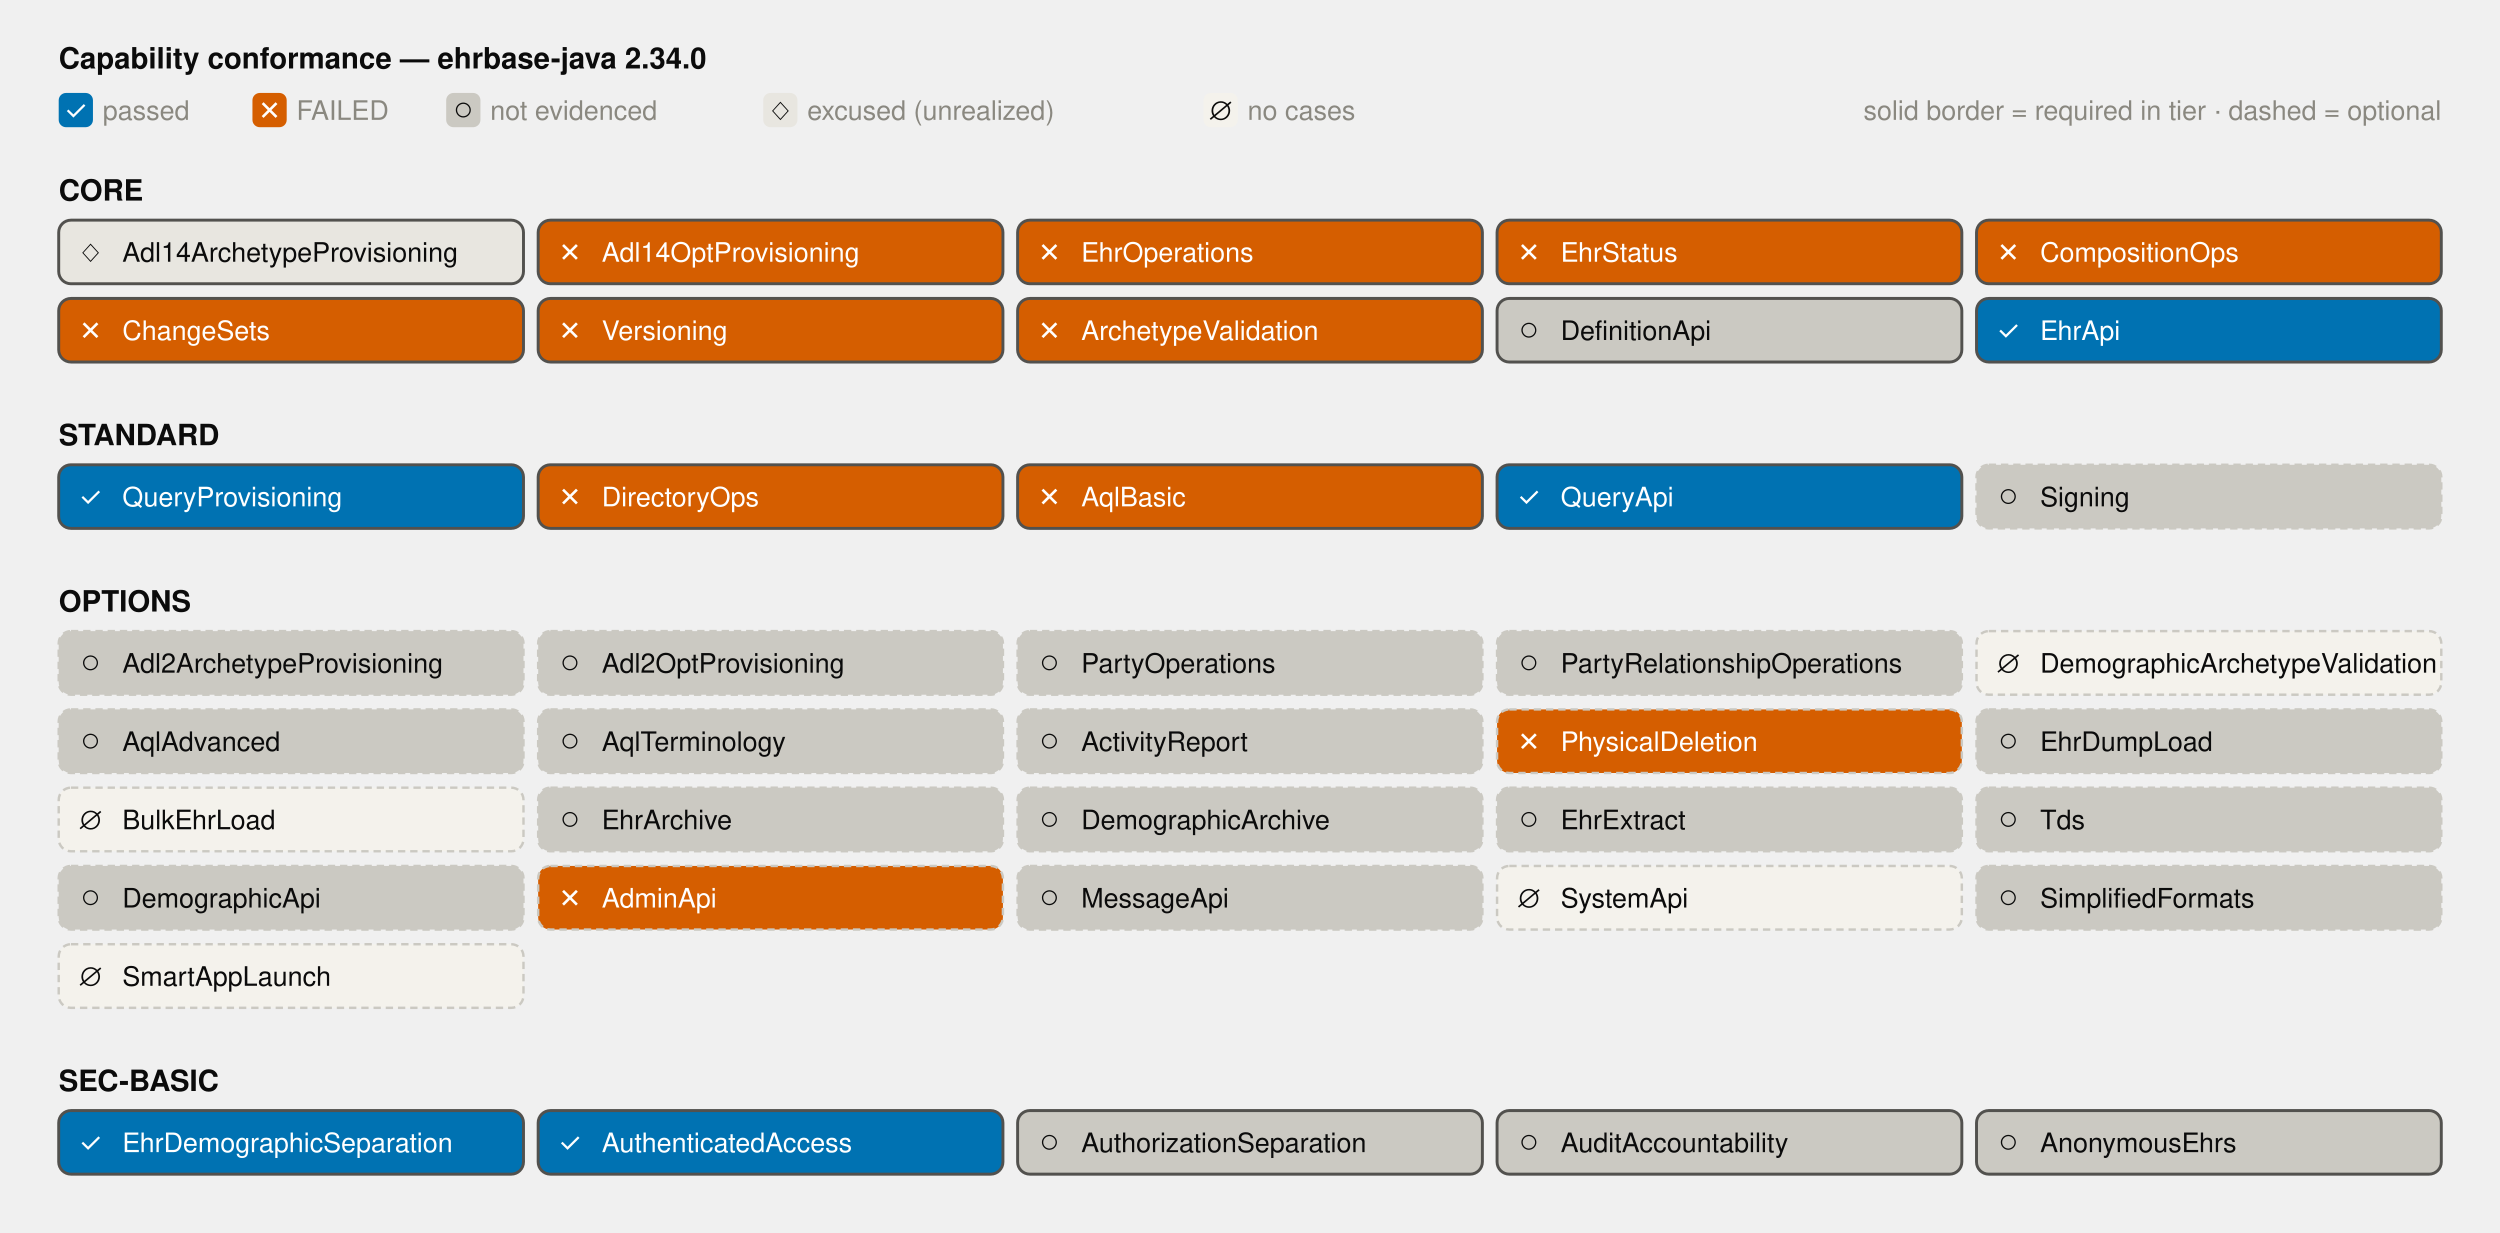
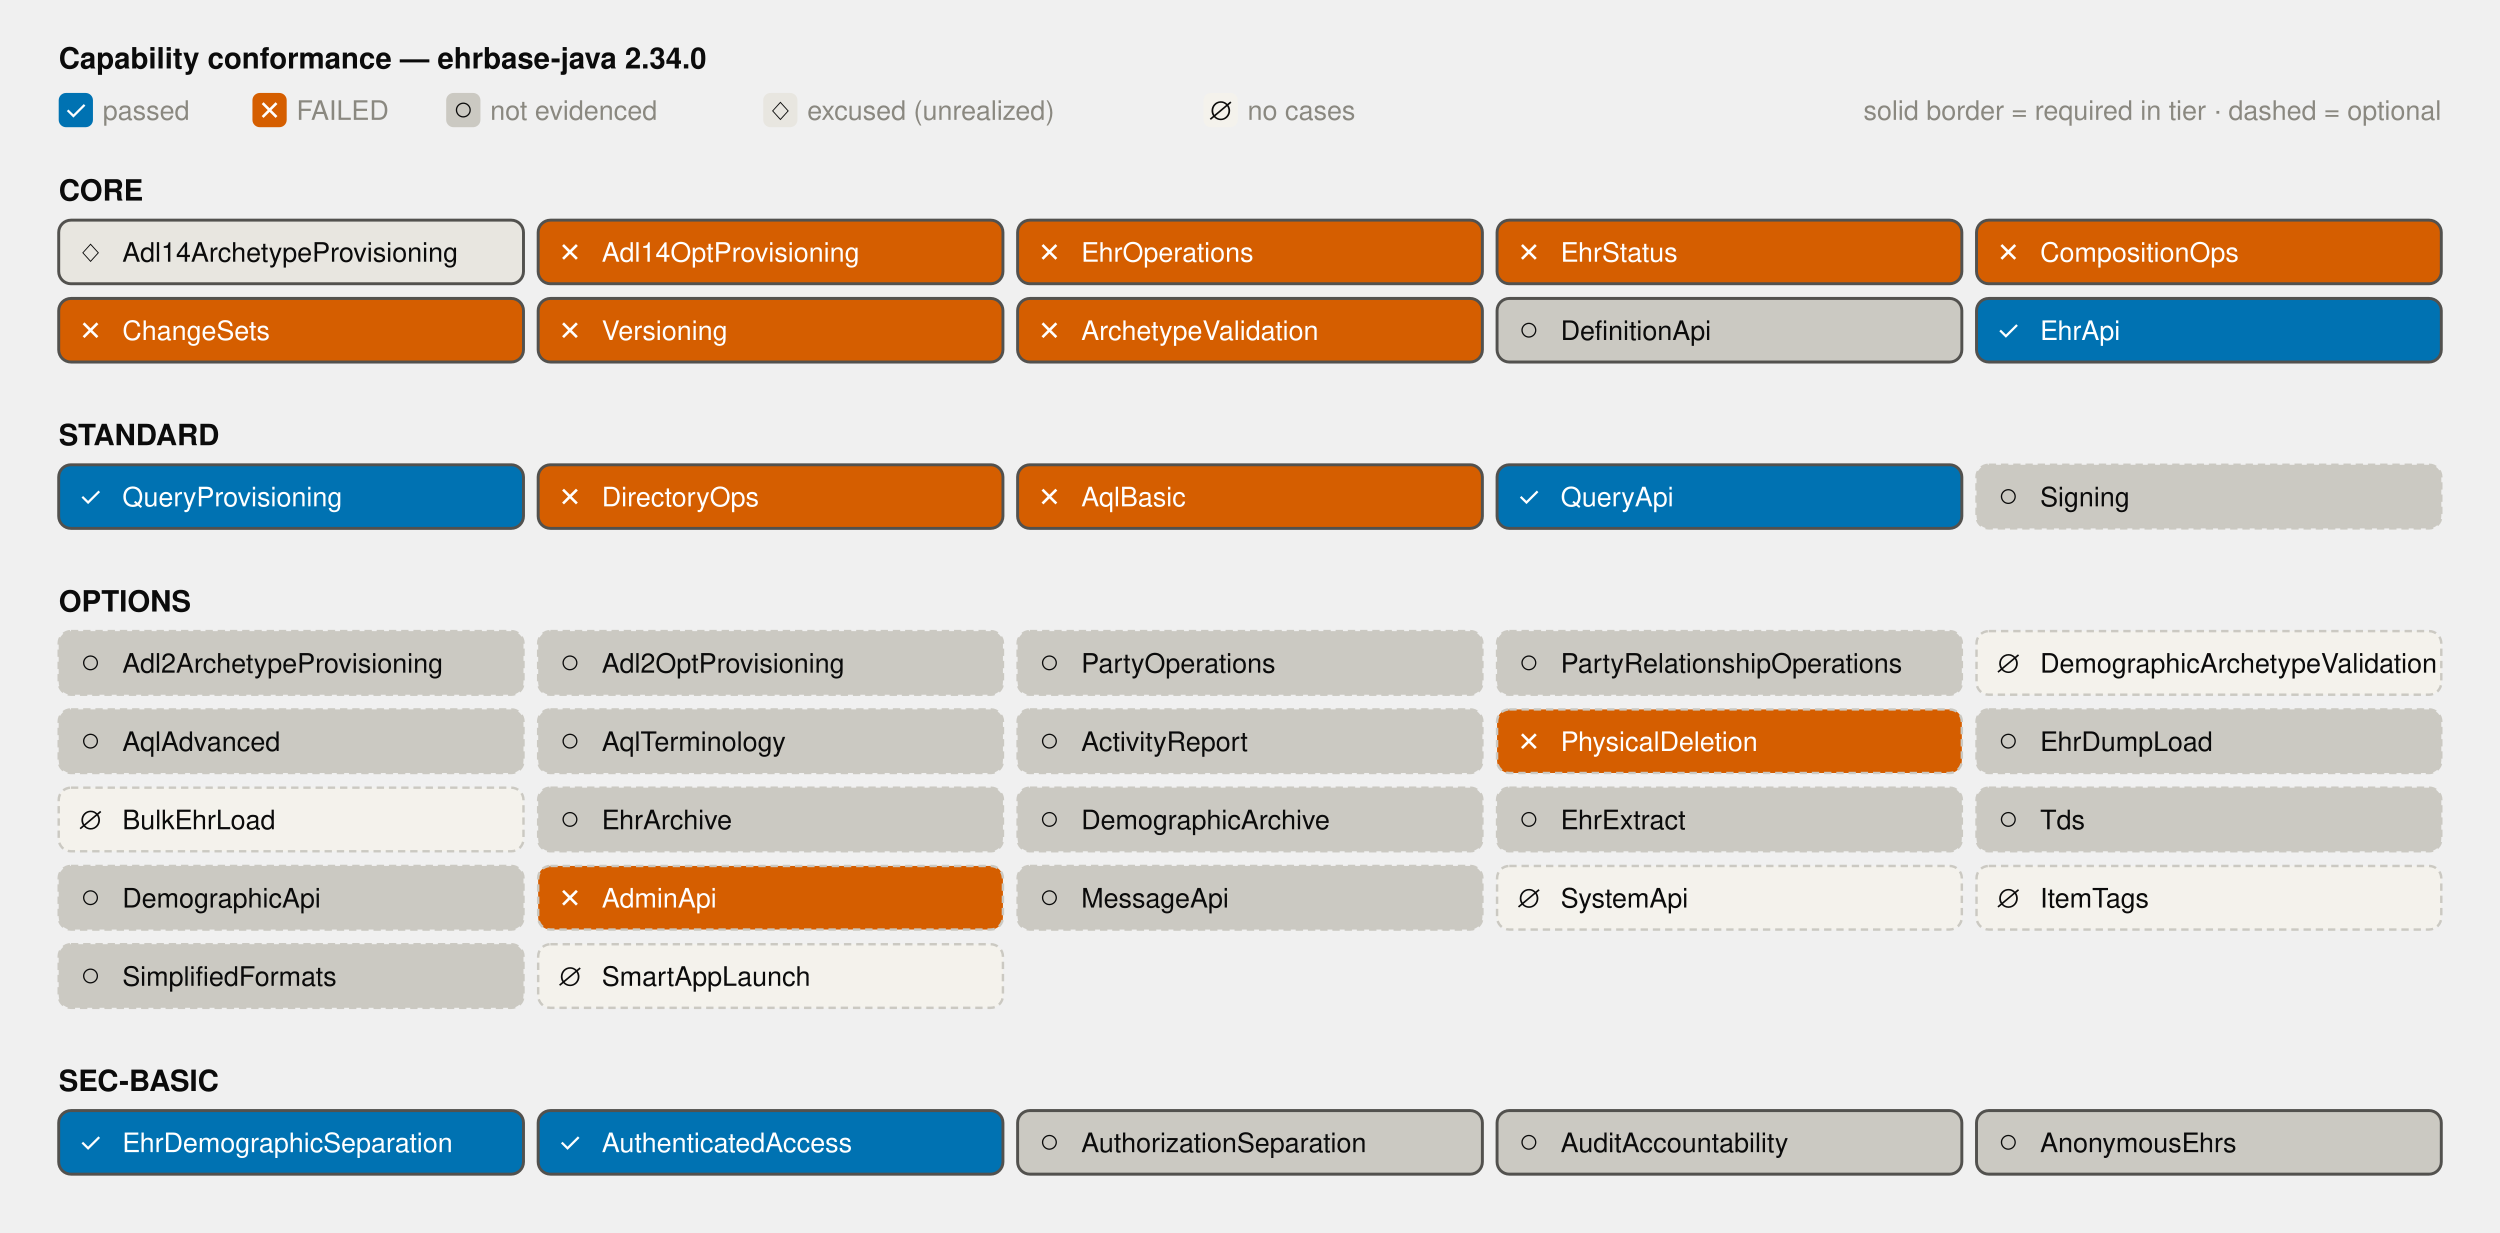
<svg xmlns="http://www.w3.org/2000/svg" viewBox="0 0 1022 504" width="1022" height="504" role="img">
  <style>
text { fill: #52514e; font: 12px -apple-system, 'Segoe UI', Helvetica, Arial, sans-serif; }
.title { fill: #0b0b0b; font-weight: 600; }
.muted { fill: #8a8880; font-size: 11px; }
.grid { stroke: #e4e2dd; stroke-width: 1; }
.cell-label { fill: #ffffff; font-size: 11px; }
.cell-label-dim { fill: #0b0b0b; font-size: 11px; }
.ev-passed { fill: #0072b2; }
.ev-failed { fill: #d55e00; }
.ev-not-evidenced { fill: #cbc9c2; }
.ev-unrealized { fill: #e8e6e0; }
.ev-no-cases { fill: #f4f2ec; }
.cell-required { stroke: #52514e; stroke-width: 1.2; }
.cell-optional { stroke: #cbc9c2; stroke-width: 1; stroke-dasharray: 3 2; }
.bar-passed { fill: #0072b2; }
.bar-failed { fill: #d55e00; }
.bar-errored { fill: #e69f00; }
.bar-na { fill: #cbc9c2; }
.seg-label { fill: #ffffff; font-size: 10.5px; }
.seg-label-dim { fill: #0b0b0b; font-size: 10.5px; }
@media (prefers-color-scheme: dark) {
text { fill: #c3c2b7; }
.title { fill: #ffffff; }
.muted { fill: #8f8e85; }
.grid { stroke: #3a3a38; }
.cell-label { fill: #ffffff; }
.cell-label-dim { fill: #e8e6e0; }
.ev-passed { fill: #3987e5; }
.ev-failed { fill: #e5484d; }
.ev-not-evidenced { fill: #4a4a47; }
.ev-unrealized { fill: #3a3a38; }
.ev-no-cases { fill: #2e2e2c; }
.cell-required { stroke: #c3c2b7; }
.cell-optional { stroke: #4a4a47; }
.bar-passed { fill: #3987e5; }
.bar-failed { fill: #e5484d; }
.bar-errored { fill: #d9a514; }
.bar-na { fill: #4a4a47; }
.seg-label-dim { fill: #e8e6e0; }
}
</style>
  <text x="24" y="28" class="title">Capability conformance — ehrbase-java 2.34.0</text>
  <rect x="24" y="38" width="14" height="14" rx="3" class="ev-passed" />
  <text x="31" y="49" class="cell-label" text-anchor="middle" font-size="10">✓</text>
  <text x="42" y="49" class="muted">passed</text>
  <rect x="103.2" y="38" width="14" height="14" rx="3" class="ev-failed" />
  <text x="110.2" y="49" class="cell-label" text-anchor="middle" font-size="10">✕</text>
  <text x="121.2" y="49" class="muted">FAILED</text>
  <rect x="182.4" y="38" width="14" height="14" rx="3" class="ev-not-evidenced" />
  <text x="189.4" y="49" class="cell-label-dim" text-anchor="middle" font-size="10">○</text>
  <text x="200.4" y="49" class="muted">not evidenced</text>
  <rect x="312" y="38" width="14" height="14" rx="3" class="ev-unrealized" />
  <text x="319" y="49" class="cell-label-dim" text-anchor="middle" font-size="10">◇</text>
  <text x="330" y="49" class="muted">excused (unrealized)</text>
  <rect x="492" y="38" width="14" height="14" rx="3" class="ev-no-cases" />
  <text x="499" y="49" class="cell-label-dim" text-anchor="middle" font-size="10">∅</text>
  <text x="510" y="49" class="muted">no cases</text>
  <text x="998" y="49" class="muted" text-anchor="end">solid border = required in tier · dashed = optional</text>
  <text x="24" y="82" class="title" font-size="12">CORE</text>
  <rect x="24" y="90" width="190" height="26" rx="5" class="ev-unrealized cell-required" />
  <text x="37" y="107" class="cell-label-dim" text-anchor="middle">◇</text>
  <text x="50" y="107" class="cell-label-dim sm">Adl14ArchetypeProvisioning</text>
  <rect x="220" y="90" width="190" height="26" rx="5" class="ev-failed cell-required" />
  <text x="233" y="107" class="cell-label" text-anchor="middle">✕</text>
  <text x="246" y="107" class="cell-label">Adl14OptProvisioning</text>
  <rect x="416" y="90" width="190" height="26" rx="5" class="ev-failed cell-required" />
  <text x="429" y="107" class="cell-label" text-anchor="middle">✕</text>
  <text x="442" y="107" class="cell-label">EhrOperations</text>
  <rect x="612" y="90" width="190" height="26" rx="5" class="ev-failed cell-required" />
  <text x="625" y="107" class="cell-label" text-anchor="middle">✕</text>
  <text x="638" y="107" class="cell-label">EhrStatus</text>
  <rect x="808" y="90" width="190" height="26" rx="5" class="ev-failed cell-required" />
  <text x="821" y="107" class="cell-label" text-anchor="middle">✕</text>
  <text x="834" y="107" class="cell-label">CompositionOps</text>
  <rect x="24" y="122" width="190" height="26" rx="5" class="ev-failed cell-required" />
  <text x="37" y="139" class="cell-label" text-anchor="middle">✕</text>
  <text x="50" y="139" class="cell-label">ChangeSets</text>
  <rect x="220" y="122" width="190" height="26" rx="5" class="ev-failed cell-required" />
  <text x="233" y="139" class="cell-label" text-anchor="middle">✕</text>
  <text x="246" y="139" class="cell-label">Versioning</text>
  <rect x="416" y="122" width="190" height="26" rx="5" class="ev-failed cell-required" />
  <text x="429" y="139" class="cell-label" text-anchor="middle">✕</text>
  <text x="442" y="139" class="cell-label">ArchetypeValidation</text>
  <rect x="612" y="122" width="190" height="26" rx="5" class="ev-not-evidenced cell-required" />
  <text x="625" y="139" class="cell-label-dim" text-anchor="middle">○</text>
  <text x="638" y="139" class="cell-label-dim">DefinitionApi</text>
  <rect x="808" y="122" width="190" height="26" rx="5" class="ev-passed cell-required" />
  <text x="821" y="139" class="cell-label" text-anchor="middle">✓</text>
  <text x="834" y="139" class="cell-label">EhrApi</text>
  <text x="24" y="182" class="title" font-size="12">STANDARD</text>
  <rect x="24" y="190" width="190" height="26" rx="5" class="ev-passed cell-required" />
  <text x="37" y="207" class="cell-label" text-anchor="middle">✓</text>
  <text x="50" y="207" class="cell-label">QueryProvisioning</text>
  <rect x="220" y="190" width="190" height="26" rx="5" class="ev-failed cell-required" />
  <text x="233" y="207" class="cell-label" text-anchor="middle">✕</text>
  <text x="246" y="207" class="cell-label">DirectoryOps</text>
  <rect x="416" y="190" width="190" height="26" rx="5" class="ev-failed cell-required" />
  <text x="429" y="207" class="cell-label" text-anchor="middle">✕</text>
  <text x="442" y="207" class="cell-label">AqlBasic</text>
  <rect x="612" y="190" width="190" height="26" rx="5" class="ev-passed cell-required" />
  <text x="625" y="207" class="cell-label" text-anchor="middle">✓</text>
  <text x="638" y="207" class="cell-label">QueryApi</text>
  <rect x="808" y="190" width="190" height="26" rx="5" class="ev-not-evidenced cell-optional" />
  <text x="821" y="207" class="cell-label-dim" text-anchor="middle">○</text>
  <text x="834" y="207" class="cell-label-dim">Signing</text>
  <text x="24" y="250" class="title" font-size="12">OPTIONS</text>
  <rect x="24" y="258" width="190" height="26" rx="5" class="ev-not-evidenced cell-optional" />
  <text x="37" y="275" class="cell-label-dim" text-anchor="middle">○</text>
  <text x="50" y="275" class="cell-label-dim sm">Adl2ArchetypeProvisioning</text>
  <rect x="220" y="258" width="190" height="26" rx="5" class="ev-not-evidenced cell-optional" />
  <text x="233" y="275" class="cell-label-dim" text-anchor="middle">○</text>
  <text x="246" y="275" class="cell-label-dim">Adl2OptProvisioning</text>
  <rect x="416" y="258" width="190" height="26" rx="5" class="ev-not-evidenced cell-optional" />
  <text x="429" y="275" class="cell-label-dim" text-anchor="middle">○</text>
  <text x="442" y="275" class="cell-label-dim">PartyOperations</text>
  <rect x="612" y="258" width="190" height="26" rx="5" class="ev-not-evidenced cell-optional" />
  <text x="625" y="275" class="cell-label-dim" text-anchor="middle">○</text>
  <text x="638" y="275" class="cell-label-dim sm">PartyRelationshipOperations</text>
  <rect x="808" y="258" width="190" height="26" rx="5" class="ev-no-cases cell-optional" />
  <text x="821" y="275" class="cell-label-dim" text-anchor="middle">∅</text>
  <text x="834" y="275" class="cell-label-dim sm">DemographicArchetypeValidation</text>
  <rect x="24" y="290" width="190" height="26" rx="5" class="ev-not-evidenced cell-optional" />
  <text x="37" y="307" class="cell-label-dim" text-anchor="middle">○</text>
  <text x="50" y="307" class="cell-label-dim">AqlAdvanced</text>
  <rect x="220" y="290" width="190" height="26" rx="5" class="ev-not-evidenced cell-optional" />
  <text x="233" y="307" class="cell-label-dim" text-anchor="middle">○</text>
  <text x="246" y="307" class="cell-label-dim">AqlTerminology</text>
  <rect x="416" y="290" width="190" height="26" rx="5" class="ev-not-evidenced cell-optional" />
  <text x="429" y="307" class="cell-label-dim" text-anchor="middle">○</text>
  <text x="442" y="307" class="cell-label-dim">ActivityReport</text>
  <rect x="612" y="290" width="190" height="26" rx="5" class="ev-failed cell-optional" />
  <text x="625" y="307" class="cell-label" text-anchor="middle">✕</text>
  <text x="638" y="307" class="cell-label">PhysicalDeletion</text>
  <rect x="808" y="290" width="190" height="26" rx="5" class="ev-not-evidenced cell-optional" />
  <text x="821" y="307" class="cell-label-dim" text-anchor="middle">○</text>
  <text x="834" y="307" class="cell-label-dim">EhrDumpLoad</text>
  <rect x="24" y="322" width="190" height="26" rx="5" class="ev-no-cases cell-optional" />
  <text x="37" y="339" class="cell-label-dim" text-anchor="middle">∅</text>
  <text x="50" y="339" class="cell-label-dim">BulkEhrLoad</text>
  <rect x="220" y="322" width="190" height="26" rx="5" class="ev-not-evidenced cell-optional" />
  <text x="233" y="339" class="cell-label-dim" text-anchor="middle">○</text>
  <text x="246" y="339" class="cell-label-dim">EhrArchive</text>
  <rect x="416" y="322" width="190" height="26" rx="5" class="ev-not-evidenced cell-optional" />
  <text x="429" y="339" class="cell-label-dim" text-anchor="middle">○</text>
  <text x="442" y="339" class="cell-label-dim">DemographicArchive</text>
  <rect x="612" y="322" width="190" height="26" rx="5" class="ev-not-evidenced cell-optional" />
  <text x="625" y="339" class="cell-label-dim" text-anchor="middle">○</text>
  <text x="638" y="339" class="cell-label-dim">EhrExtract</text>
  <rect x="808" y="322" width="190" height="26" rx="5" class="ev-not-evidenced cell-optional" />
  <text x="821" y="339" class="cell-label-dim" text-anchor="middle">○</text>
  <text x="834" y="339" class="cell-label-dim">Tds</text>
  <rect x="24" y="354" width="190" height="26" rx="5" class="ev-not-evidenced cell-optional" />
  <text x="37" y="371" class="cell-label-dim" text-anchor="middle">○</text>
  <text x="50" y="371" class="cell-label-dim">DemographicApi</text>
  <rect x="220" y="354" width="190" height="26" rx="5" class="ev-failed cell-optional" />
  <text x="233" y="371" class="cell-label" text-anchor="middle">✕</text>
  <text x="246" y="371" class="cell-label">AdminApi</text>
  <rect x="416" y="354" width="190" height="26" rx="5" class="ev-not-evidenced cell-optional" />
  <text x="429" y="371" class="cell-label-dim" text-anchor="middle">○</text>
  <text x="442" y="371" class="cell-label-dim">MessageApi</text>
  <rect x="612" y="354" width="190" height="26" rx="5" class="ev-no-cases cell-optional" />
  <text x="625" y="371" class="cell-label-dim" text-anchor="middle">∅</text>
  <text x="638" y="371" class="cell-label-dim">SystemApi</text>
-   <rect x="808" y="354" width="190" height="26" rx="5" class="ev-not-evidenced cell-optional" />
-   <text x="821" y="371" class="cell-label-dim" text-anchor="middle">○</text>
-   <text x="834" y="371" class="cell-label-dim">SimplifiedFormats</text>
-   <rect x="24" y="386" width="190" height="26" rx="5" class="ev-no-cases cell-optional" />
-   <text x="37" y="403" class="cell-label-dim" text-anchor="middle">∅</text>
-   <text x="50" y="403" class="cell-label-dim">SmartAppLaunch</text>
+   <rect x="808" y="354" width="190" height="26" rx="5" class="ev-no-cases cell-optional" />
+   <text x="821" y="371" class="cell-label-dim" text-anchor="middle">∅</text>
+   <text x="834" y="371" class="cell-label-dim">ItemTags</text>
+   <rect x="24" y="386" width="190" height="26" rx="5" class="ev-not-evidenced cell-optional" />
+   <text x="37" y="403" class="cell-label-dim" text-anchor="middle">○</text>
+   <text x="50" y="403" class="cell-label-dim">SimplifiedFormats</text>
+   <rect x="220" y="386" width="190" height="26" rx="5" class="ev-no-cases cell-optional" />
+   <text x="233" y="403" class="cell-label-dim" text-anchor="middle">∅</text>
+   <text x="246" y="403" class="cell-label-dim">SmartAppLaunch</text>
  <text x="24" y="446" class="title" font-size="12">SEC-BASIC</text>
  <rect x="24" y="454" width="190" height="26" rx="5" class="ev-passed cell-required" />
  <text x="37" y="471" class="cell-label" text-anchor="middle">✓</text>
  <text x="50" y="471" class="cell-label">EhrDemographicSeparation</text>
  <rect x="220" y="454" width="190" height="26" rx="5" class="ev-passed cell-required" />
  <text x="233" y="471" class="cell-label" text-anchor="middle">✓</text>
  <text x="246" y="471" class="cell-label">AuthenticatedAccess</text>
  <rect x="416" y="454" width="190" height="26" rx="5" class="ev-not-evidenced cell-required" />
  <text x="429" y="471" class="cell-label-dim" text-anchor="middle">○</text>
  <text x="442" y="471" class="cell-label-dim">AuthorizationSeparation</text>
  <rect x="612" y="454" width="190" height="26" rx="5" class="ev-not-evidenced cell-required" />
  <text x="625" y="471" class="cell-label-dim" text-anchor="middle">○</text>
  <text x="638" y="471" class="cell-label-dim">AuditAccountability</text>
  <rect x="808" y="454" width="190" height="26" rx="5" class="ev-not-evidenced cell-required" />
  <text x="821" y="471" class="cell-label-dim" text-anchor="middle">○</text>
  <text x="834" y="471" class="cell-label-dim">AnonymousEhrs</text>
</svg>
